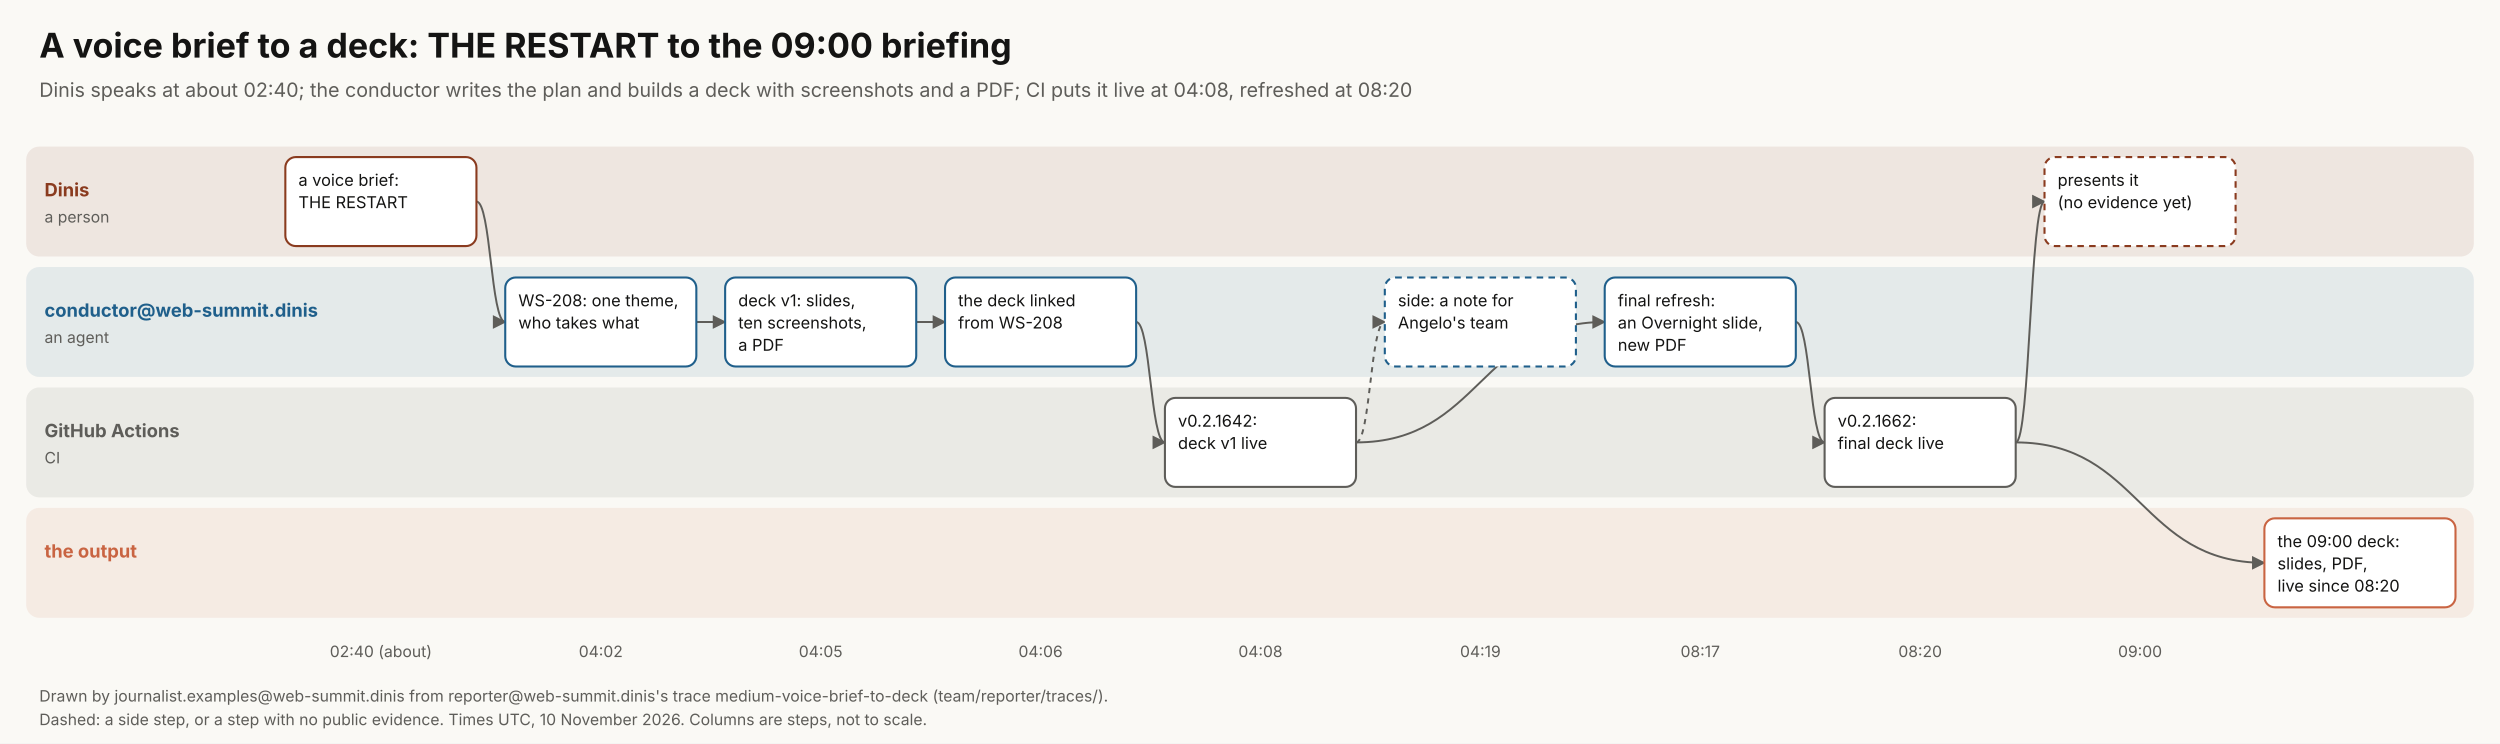
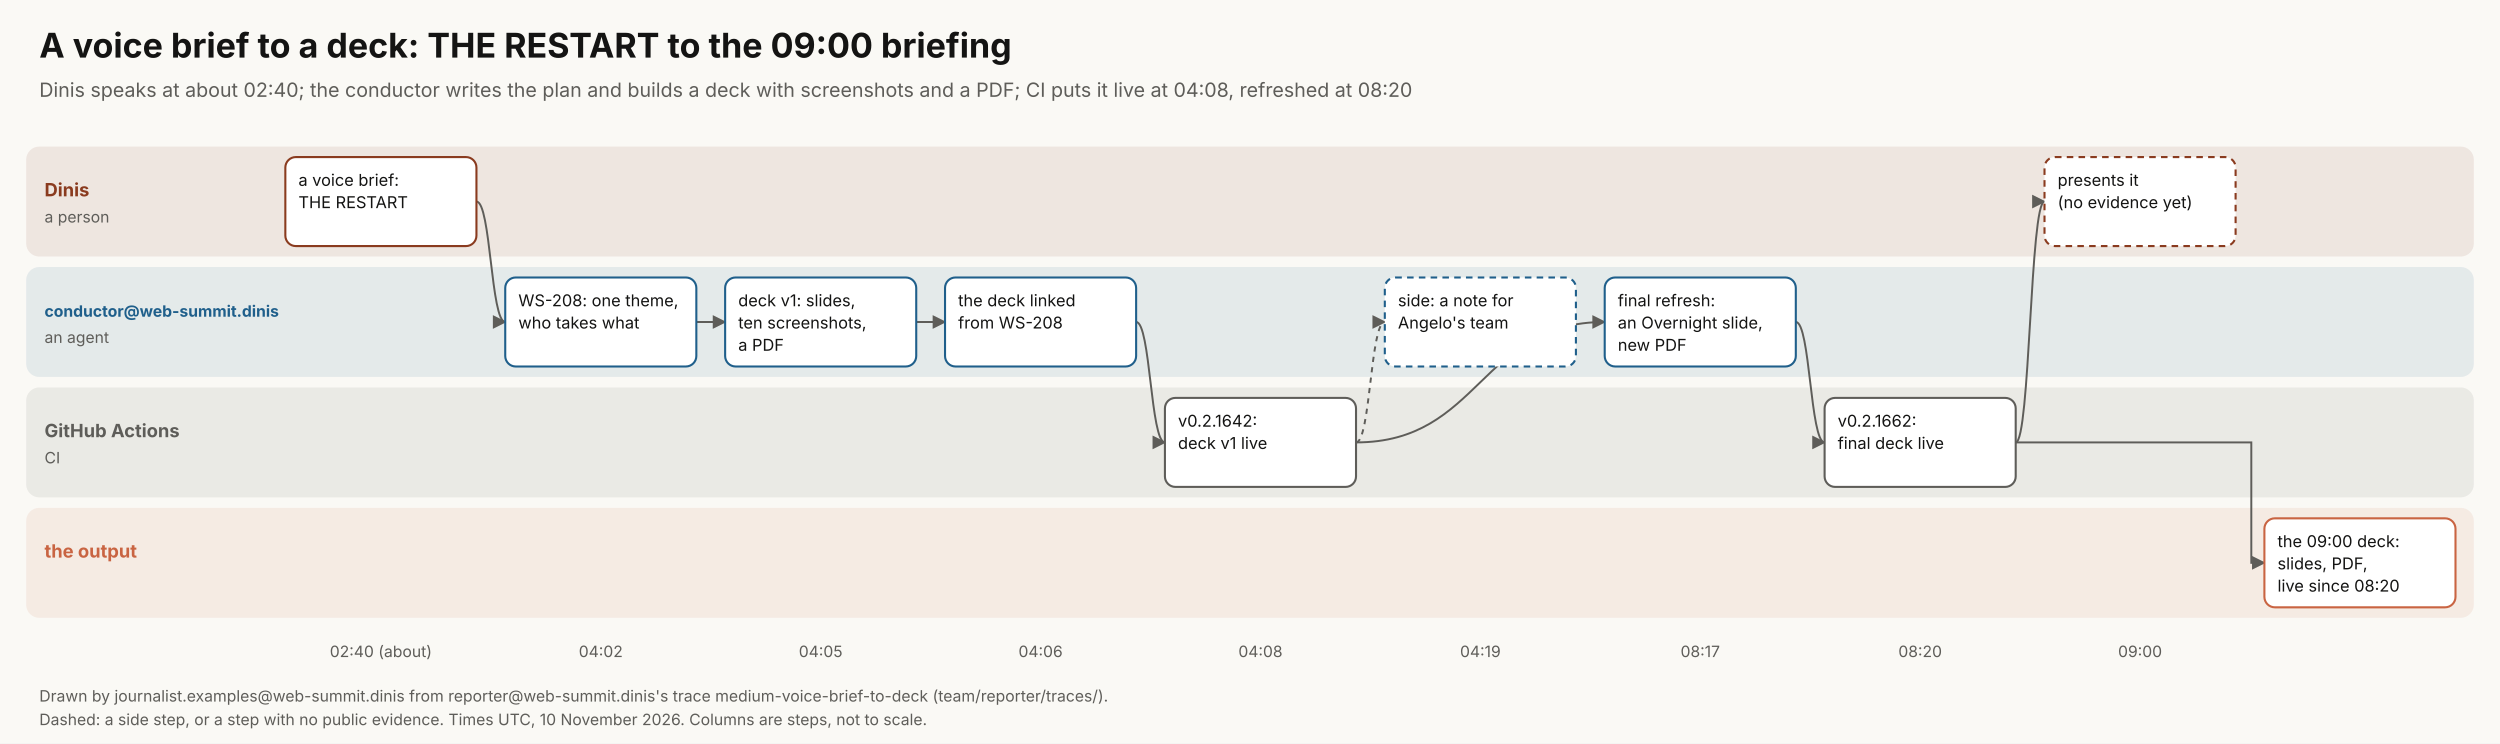
<svg xmlns="http://www.w3.org/2000/svg" viewBox="0 0 1910 568" font-family="Inter, -apple-system, Segoe UI, Helvetica, Arial, sans-serif">
  <rect width="1910" height="568" fill="#faf9f5" />
  <text x="30" y="44" font-size="26" font-weight="700" fill="#141413">A voice brief to a deck: THE RESTART to the 09:00 briefing</text>
  <text x="30" y="74" font-size="15" fill="#5e5d59">Dinis speaks at about 02:40; the conductor writes the plan and builds a deck with screenshots and a PDF; CI puts it live at 04:08, refreshed at 08:20</text>
  <defs>
    <marker id="a" viewBox="0 0 10 10" refX="9" refY="5" markerWidth="7" markerHeight="7" orient="auto">
      <path d="M0,0L10,5L0,10z" fill="#5e5d59" />
    </marker>
  </defs>
  <rect x="20" y="112" width="1870" height="84" rx="10" fill="#8a3b1f" fill-opacity="0.10" />
  <text x="34" y="150" font-size="14" font-weight="700" fill="#8a3b1f">Dinis</text>
  <text x="34" y="170" font-size="12" fill="#5e5d59">a person</text>
  <rect x="20" y="204" width="1870" height="84" rx="10" fill="#1f5f8b" fill-opacity="0.10" />
-   <text x="34" y="242" font-size="14" font-weight="700" fill="#1f5f8b">conductor@web-summit.dinis</text>
+   <text x="34" y="242" font-size="12" font-weight="700" fill="#1f5f8b">conductor@web-summit.dinis</text>
  <text x="34" y="262" font-size="12" fill="#5e5d59">an agent</text>
  <rect x="20" y="296" width="1870" height="84" rx="10" fill="#5e5d59" fill-opacity="0.10" />
  <text x="34" y="334" font-size="14" font-weight="700" fill="#5e5d59">GitHub Actions</text>
  <text x="34" y="354" font-size="12" fill="#5e5d59">CI</text>
  <rect x="20" y="388" width="1870" height="84" rx="10" fill="#c96442" fill-opacity="0.10" />
  <text x="34" y="426" font-size="14" font-weight="700" fill="#c96442">the output</text>
  <path d="M364,154.0 C375.0,154.0 375.0,246.0 386,246.0" fill="none" stroke="#5e5d59" stroke-width="1.5" marker-end="url(#a)" />
  <path d="M532,246.0 C543.0,246.0 543.0,246.0 554,246.0" fill="none" stroke="#5e5d59" stroke-width="1.5" marker-end="url(#a)" />
  <path d="M700,246.0 C711.0,246.0 711.0,246.0 722,246.0" fill="none" stroke="#5e5d59" stroke-width="1.5" marker-end="url(#a)" />
  <path d="M868,246.0 C879.0,246.0 879.0,338.0 890,338.0" fill="none" stroke="#5e5d59" stroke-width="1.5" marker-end="url(#a)" />
  <path d="M1036,338.0 C1131.0,338.0 1131.0,246.0 1226,246.0" fill="none" stroke="#5e5d59" stroke-width="1.5" marker-end="url(#a)" />
  <path d="M1372,246.0 C1383.0,246.0 1383.0,338.0 1394,338.0" fill="none" stroke="#5e5d59" stroke-width="1.5" marker-end="url(#a)" />
  <path d="M1540,338.0 C1551.0,338.0 1551.0,154.0 1562,154.0" fill="none" stroke="#5e5d59" stroke-width="1.5" marker-end="url(#a)" />
  <path d="M1036,338.0 C1047.0,338.0 1047.0,246.0 1058,246.0" fill="none" stroke="#5e5d59" stroke-width="1.5" marker-end="url(#a)" stroke-dasharray="4 4" />
-   <path d="M1540,338.0 C1635.0,338.0 1635.0,430.0 1730,430.0" fill="none" stroke="#5e5d59" stroke-width="1.5" marker-end="url(#a)" />
+   <path d="M1540,338.0 H1720 V430.0 H1730" fill="none" stroke="#5e5d59" stroke-width="1.5" marker-end="url(#a)" />
  <rect x="218" y="120" width="146" height="68" rx="8" fill="#ffffff" stroke="#8a3b1f" stroke-width="1.6" />
  <text x="228" y="142" font-size="12.5" fill="#141413">a voice brief:</text>
  <text x="228" y="159" font-size="12.5" fill="#141413">THE RESTART</text>
  <text x="291.0" y="502" font-size="12" fill="#5e5d59" text-anchor="middle">02:40 (about)</text>
  <rect x="386" y="212" width="146" height="68" rx="8" fill="#ffffff" stroke="#1f5f8b" stroke-width="1.6" />
  <text x="396" y="234" font-size="12.5" fill="#141413">WS-208: one theme,</text>
  <text x="396" y="251" font-size="12.5" fill="#141413">who takes what</text>
  <text x="459.0" y="502" font-size="12" fill="#5e5d59" text-anchor="middle">04:02</text>
  <rect x="554" y="212" width="146" height="68" rx="8" fill="#ffffff" stroke="#1f5f8b" stroke-width="1.6" />
  <text x="564" y="234" font-size="12.5" fill="#141413">deck v1: slides,</text>
  <text x="564" y="251" font-size="12.5" fill="#141413">ten screenshots,</text>
  <text x="564" y="268" font-size="12.5" fill="#141413">a PDF</text>
  <text x="627.0" y="502" font-size="12" fill="#5e5d59" text-anchor="middle">04:05</text>
  <rect x="722" y="212" width="146" height="68" rx="8" fill="#ffffff" stroke="#1f5f8b" stroke-width="1.6" />
  <text x="732" y="234" font-size="12.5" fill="#141413">the deck linked</text>
  <text x="732" y="251" font-size="12.5" fill="#141413">from WS-208</text>
  <text x="795.0" y="502" font-size="12" fill="#5e5d59" text-anchor="middle">04:06</text>
  <rect x="890" y="304" width="146" height="68" rx="8" fill="#ffffff" stroke="#5e5d59" stroke-width="1.6" />
  <text x="900" y="326" font-size="12.5" fill="#141413">v0.2.1642:</text>
  <text x="900" y="343" font-size="12.5" fill="#141413">deck v1 live</text>
  <text x="963.0" y="502" font-size="12" fill="#5e5d59" text-anchor="middle">04:08</text>
  <rect x="1058" y="212" width="146" height="68" rx="8" fill="#ffffff" stroke="#1f5f8b" stroke-width="1.6" stroke-dasharray="5 4" />
  <text x="1068" y="234" font-size="12.5" fill="#141413">side: a note for</text>
  <text x="1068" y="251" font-size="12.5" fill="#141413">Angelo's team</text>
  <text x="1131.0" y="502" font-size="12" fill="#5e5d59" text-anchor="middle">04:19</text>
  <rect x="1226" y="212" width="146" height="68" rx="8" fill="#ffffff" stroke="#1f5f8b" stroke-width="1.6" />
  <text x="1236" y="234" font-size="12.5" fill="#141413">final refresh:</text>
  <text x="1236" y="251" font-size="12.5" fill="#141413">an Overnight slide,</text>
  <text x="1236" y="268" font-size="12.5" fill="#141413">new PDF</text>
  <text x="1299.0" y="502" font-size="12" fill="#5e5d59" text-anchor="middle">08:17</text>
  <rect x="1394" y="304" width="146" height="68" rx="8" fill="#ffffff" stroke="#5e5d59" stroke-width="1.6" />
  <text x="1404" y="326" font-size="12.5" fill="#141413">v0.2.1662:</text>
  <text x="1404" y="343" font-size="12.5" fill="#141413">final deck live</text>
  <text x="1467.0" y="502" font-size="12" fill="#5e5d59" text-anchor="middle">08:20</text>
  <rect x="1562" y="120" width="146" height="68" rx="8" fill="#ffffff" stroke="#8a3b1f" stroke-width="1.6" stroke-dasharray="5 4" />
  <text x="1572" y="142" font-size="12.5" fill="#141413">presents it</text>
  <text x="1572" y="159" font-size="12.5" fill="#141413">(no evidence yet)</text>
  <text x="1635.0" y="502" font-size="12" fill="#5e5d59" text-anchor="middle">09:00</text>
  <rect x="1730" y="396" width="146" height="68" rx="8" fill="#ffffff" stroke="#c96442" stroke-width="1.6" />
  <text x="1740" y="418" font-size="12.5" fill="#141413">the 09:00 deck:</text>
  <text x="1740" y="435" font-size="12.5" fill="#141413">slides, PDF,</text>
  <text x="1740" y="452" font-size="12.5" fill="#141413">live since 08:20</text>
  <text x="30" y="536" font-size="12" fill="#5e5d59">Drawn by journalist.examples@web-summit.dinis from reporter@web-summit.dinis's trace medium-voice-brief-to-deck (team/reporter/traces/).</text>
  <text x="30" y="554" font-size="12" fill="#5e5d59">Dashed: a side step, or a step with no public evidence. Times UTC, 10 November 2026. Columns are steps, not to scale.</text>
</svg>
